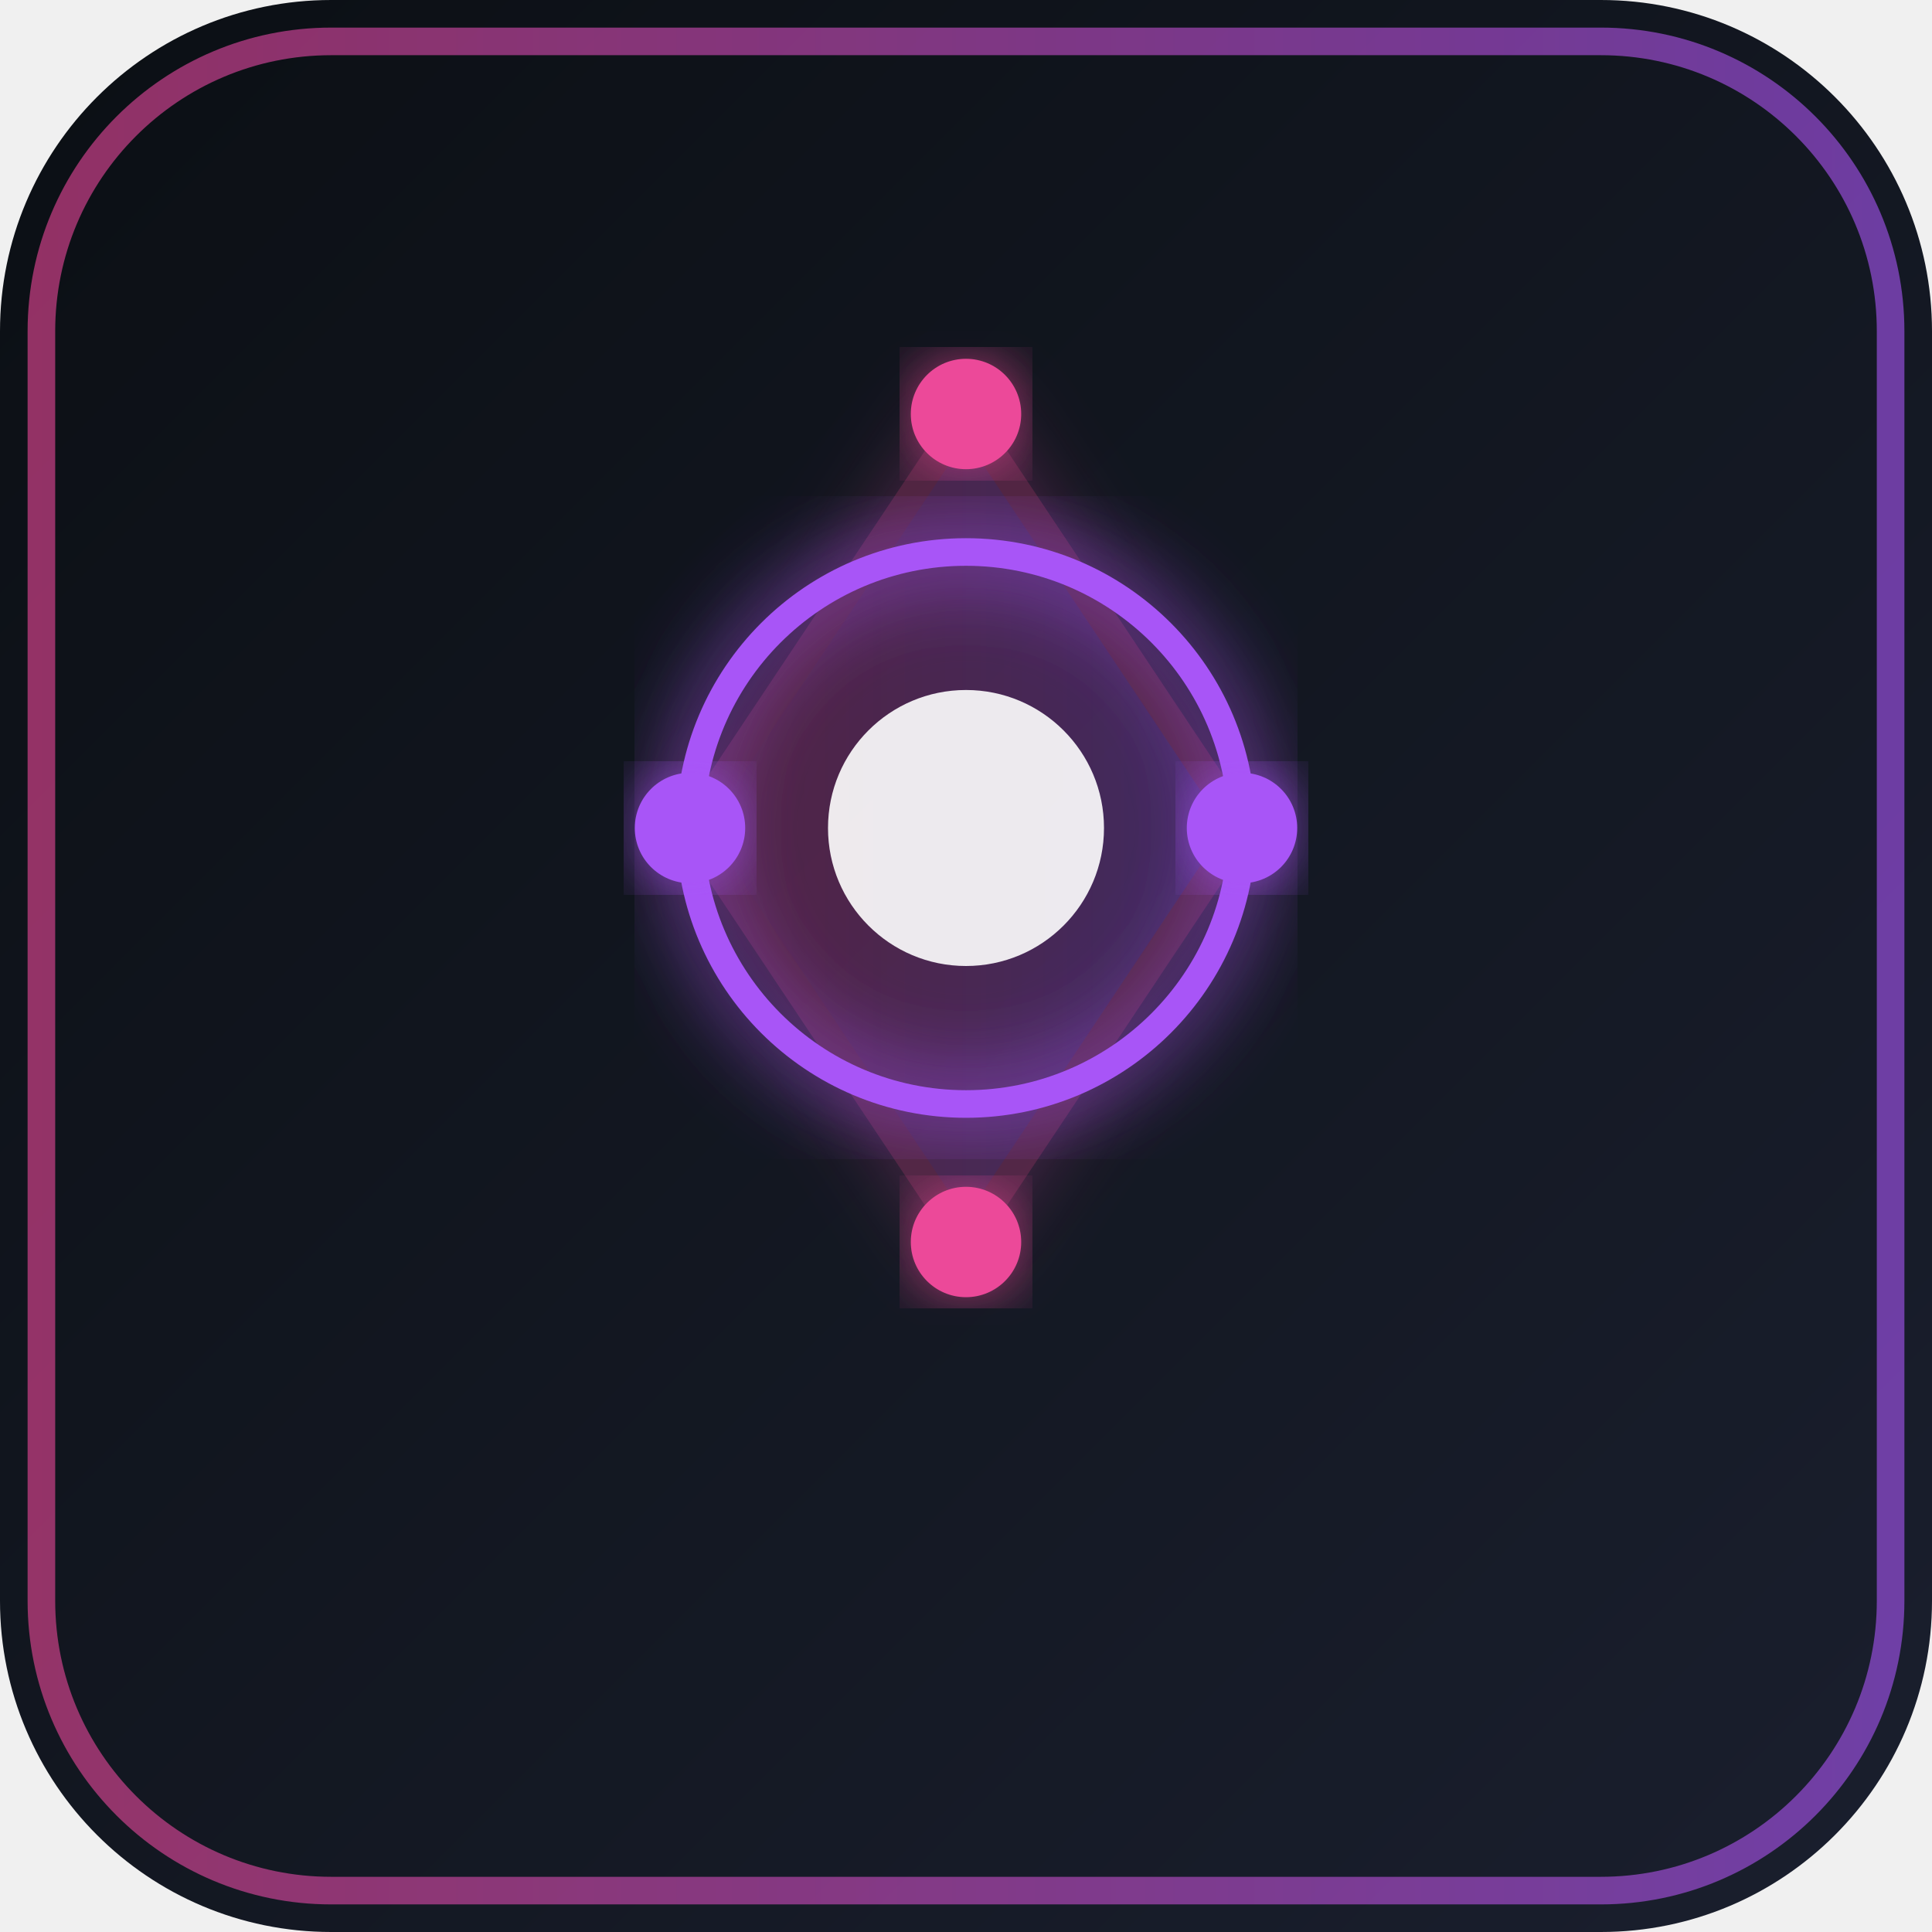
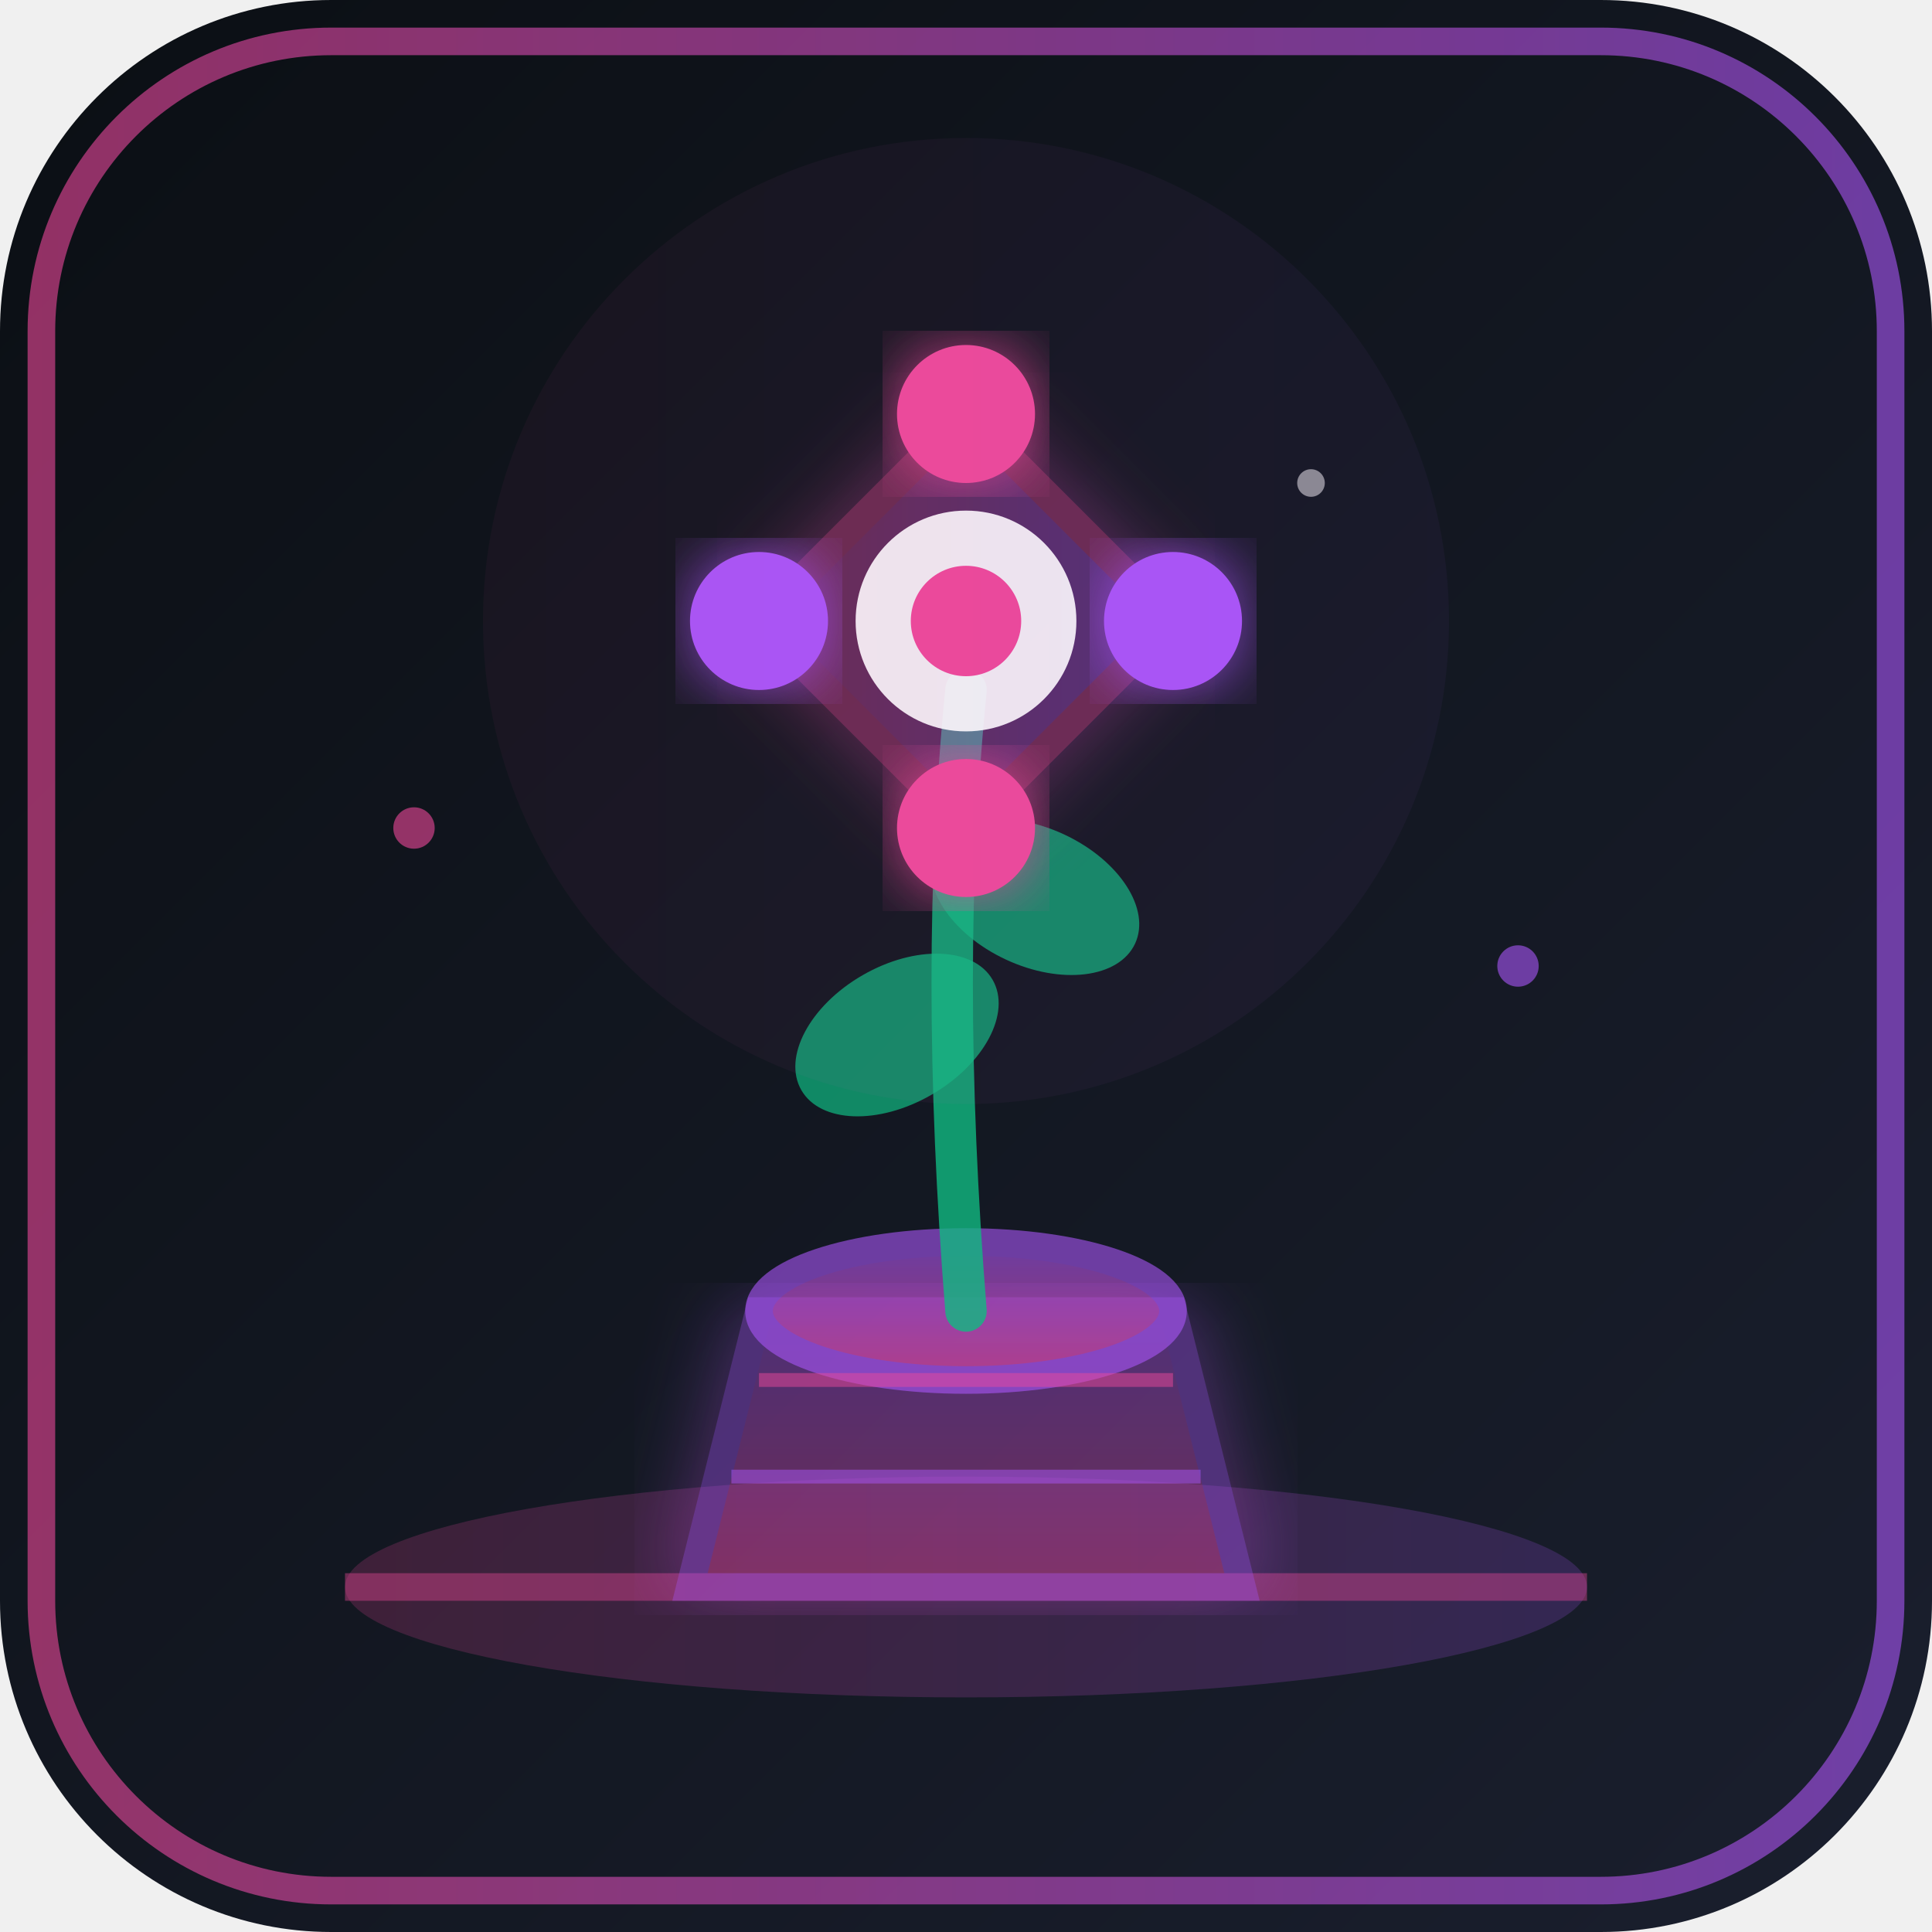
<svg xmlns="http://www.w3.org/2000/svg" viewBox="0 0 140 140" role="img">
  <defs>
    <linearGradient id="bg-deco" x1="0%" y1="0%" x2="100%" y2="100%">
      <stop offset="0%" stop-color="#0B0F14" />
      <stop offset="100%" stop-color="#1a1f2e" />
    </linearGradient>
    <linearGradient id="neon-deco" x1="0%" x2="100%">
      <stop offset="0%" stop-color="#EC4899" />
      <stop offset="100%" stop-color="#A855F7" />
+     </linearGradient>
+     <linearGradient id="vase-grad" x1="0%" y1="0%" x2="0%" y2="100%">
+       <stop offset="0%" stop-color="#A855F7" />
+       <stop offset="100%" stop-color="#EC4899" />
    </linearGradient>
    <filter id="glow">
      <feGaussianBlur stdDeviation="3" />
      <feMerge>
        <feMergeNode />
        <feMergeNode in="SourceGraphic" />
      </feMerge>
    </filter>
  </defs>
  <rect width="140" height="140" rx="24" fill="url(#bg-deco)" />
  <rect x="3" y="3" width="134" height="134" rx="21" fill="none" stroke="url(#neon-deco)" stroke-width="2" opacity="0.6" />
-   <path d="M70,30 L90,60 L70,90 L50,60 Z" fill="url(#neon-deco)" opacity="0.3" stroke="#EC4899" stroke-width="2" filter="url(#glow)">
-     <animateTransform attributeName="transform" type="rotate" from="0 70 60" to="360 70 60" dur="20s" repeatCount="indefinite" />
-   </path>
-   <circle cx="70" cy="60" r="20" fill="none" stroke="#A855F7" stroke-width="2" filter="url(#glow)">
-     <animate attributeName="r" values="20;22;20" dur="2s" repeatCount="indefinite" />
+   <ellipse cx="70" cy="115" rx="45" ry="8" fill="url(#neon-deco)" opacity="0.2" />
+   <line x1="25" y1="115" x2="115" y2="115" stroke="#EC4899" stroke-width="2" opacity="0.4" />
+   <g class="vase">
+     <path d="M55,95 L50,115 L90,115 L85,95 Z" fill="url(#vase-grad)" opacity="0.4" stroke="#A855F7" stroke-width="2" filter="url(#glow)">
+       <animate attributeName="opacity" values="0.4;0.6;0.4" dur="3s" repeatCount="indefinite" />
+     </path>
+     <ellipse cx="70" cy="95" rx="15" ry="5" fill="url(#vase-grad)" opacity="0.6" stroke="#A855F7" stroke-width="2" />
+     <line x1="55" y1="100" x2="85" y2="100" stroke="#EC4899" stroke-width="1" opacity="0.5" />
+     <line x1="53" y1="107" x2="87" y2="107" stroke="#A855F7" stroke-width="1" opacity="0.5" />
+   </g>
+   <g class="stem">
+     <path d="M70,95 Q68,70 70,50" stroke="#10B981" stroke-width="3" stroke-linecap="round" fill="none" opacity="0.8">
+       <animateTransform attributeName="transform" type="rotate" values="0 70 95; -3 70 95; 0 70 95; 3 70 95; 0 70 95" dur="4s" repeatCount="indefinite" />
+     </path>
+     <ellipse cx="65" cy="75" rx="8" ry="5" fill="#10B981" opacity="0.7" transform="rotate(-30 65 75)">
+       <animate attributeName="opacity" values="0.7;0.9;0.7" dur="3s" repeatCount="indefinite" />
+     </ellipse>
+     <ellipse cx="75" cy="65" rx="8" ry="5" fill="#10B981" opacity="0.7" transform="rotate(25 75 65)">
+       <animate attributeName="opacity" values="0.7;0.9;0.7" dur="3.2s" repeatCount="indefinite" />
+     </ellipse>
+   </g>
+   <g class="flower">
+     <path d="M70,30 L85,45 L70,60 L55,45 Z" fill="url(#neon-deco)" opacity="0.4" stroke="#EC4899" stroke-width="2" filter="url(#glow)">
+       <animateTransform attributeName="transform" type="rotate" from="0 70 45" to="360 70 45" dur="20s" repeatCount="indefinite" />
+     </path>
+     <circle cx="70" cy="30" r="5" fill="#EC4899" filter="url(#glow)">
+       <animate attributeName="r" values="5;6;5" dur="2s" repeatCount="indefinite" />
+     </circle>
+     <circle cx="85" cy="45" r="5" fill="#A855F7" filter="url(#glow)">
+       <animate attributeName="r" values="5;6;5" dur="2s" begin="0.5s" repeatCount="indefinite" />
+     </circle>
+     <circle cx="70" cy="60" r="5" fill="#EC4899" filter="url(#glow)">
+       <animate attributeName="r" values="5;6;5" dur="2s" begin="1s" repeatCount="indefinite" />
+     </circle>
+     <circle cx="55" cy="45" r="5" fill="#A855F7" filter="url(#glow)">
+       <animate attributeName="r" values="5;6;5" dur="2s" begin="1.5s" repeatCount="indefinite" />
+     </circle>
+     <circle cx="70" cy="45" r="8" fill="#FFFFFF" opacity="0.9">
+       <animate attributeName="opacity" values="0.9;0.6;0.9" dur="2s" repeatCount="indefinite" />
+     </circle>
+     <circle cx="70" cy="45" r="4" fill="#EC4899" />
+   </g>
+   <g class="particles">
+     <circle cx="30" cy="60" r="1.5" fill="#EC4899" opacity="0.6">
+       <animate attributeName="cy" values="60;40;60" dur="4s" repeatCount="indefinite" />
+       <animate attributeName="opacity" values="0.6;0.2;0.6" dur="4s" repeatCount="indefinite" />
+     </circle>
+     <circle cx="110" cy="70" r="1.5" fill="#A855F7" opacity="0.6">
+       <animate attributeName="cy" values="70;50;70" dur="3.5s" repeatCount="indefinite" />
+       <animate attributeName="opacity" values="0.6;0.2;0.6" dur="3.5s" repeatCount="indefinite" />
+     </circle>
+     <circle cx="95" cy="35" r="1" fill="#FFFFFF" opacity="0.5">
+       <animate attributeName="cy" values="35;25;35" dur="3s" repeatCount="indefinite" />
+     </circle>
+   </g>
+   <circle cx="70" cy="45" r="35" fill="url(#neon-deco)" opacity="0.05">
+     <animate attributeName="r" values="35;40;35" dur="3s" repeatCount="indefinite" />
  </circle>
-   <circle cx="70" cy="60" r="10" fill="#FFFFFF" opacity="0.9" />
-   <circle cx="70" cy="30" r="4" fill="#EC4899" filter="url(#glow)" />
-   <circle cx="90" cy="60" r="4" fill="#A855F7" filter="url(#glow)" />
-   <circle cx="70" cy="90" r="4" fill="#EC4899" filter="url(#glow)" />
-   <circle cx="50" cy="60" r="4" fill="#A855F7" filter="url(#glow)" />
</svg>
